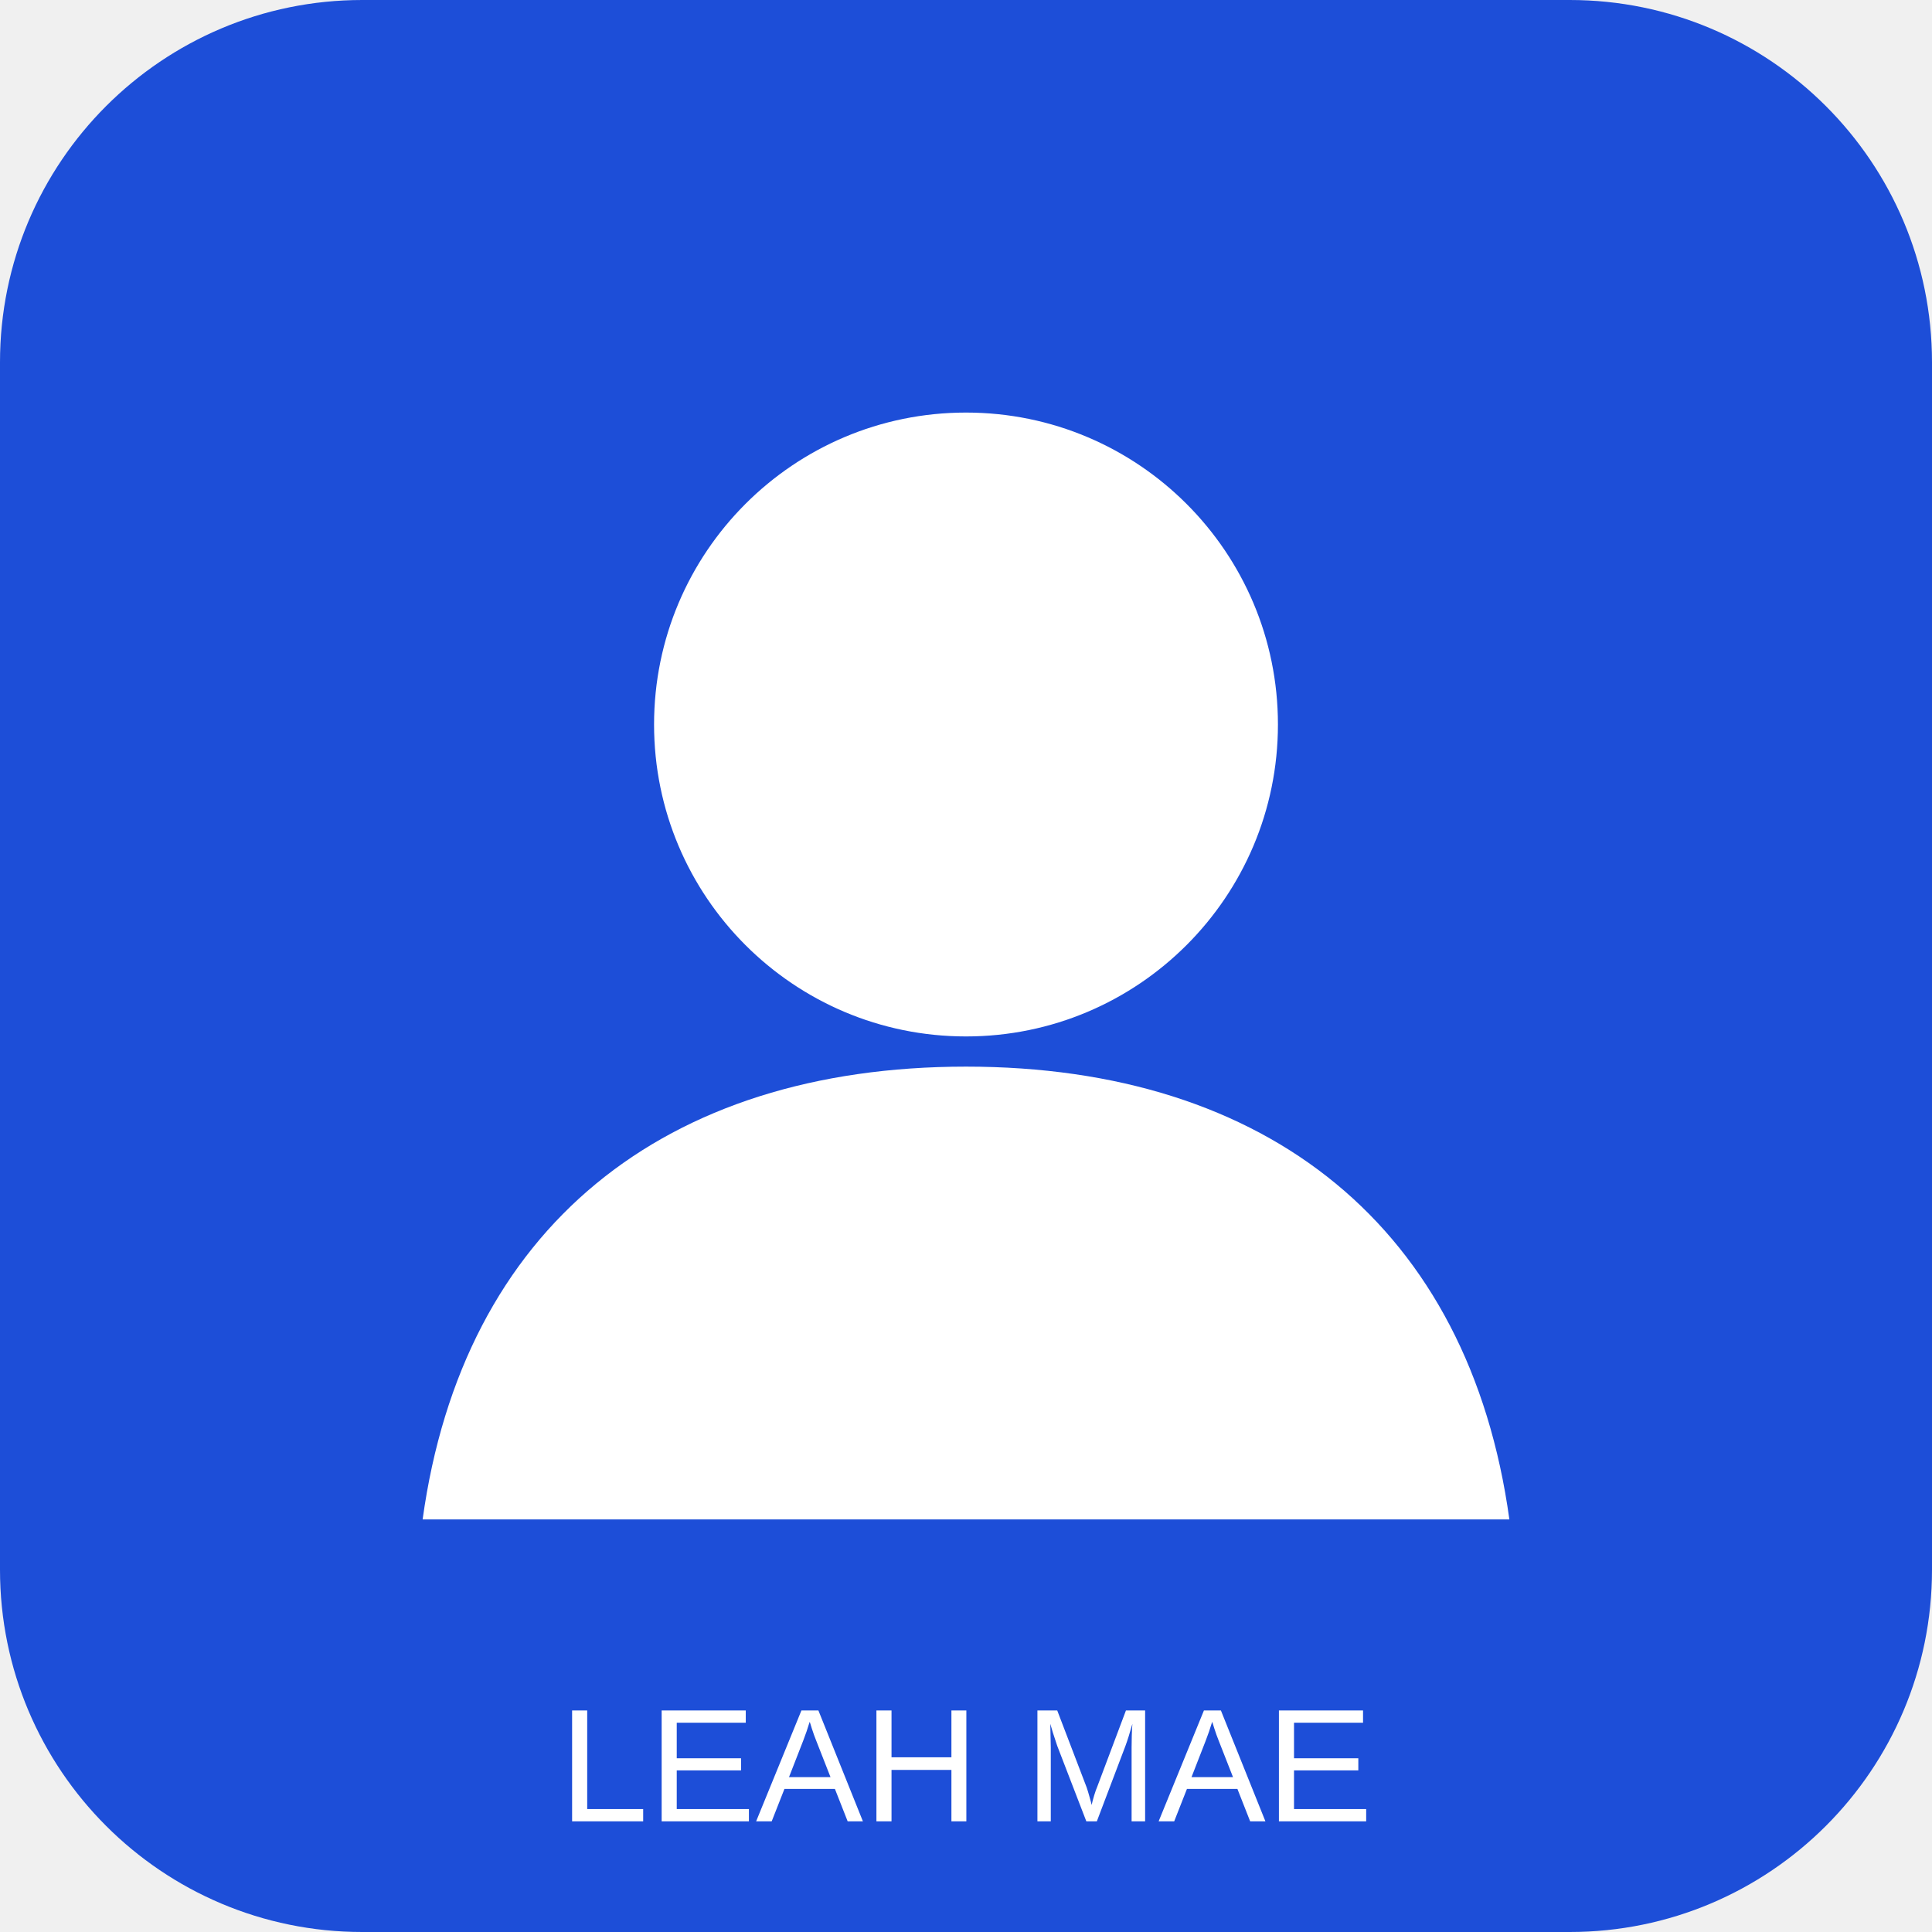
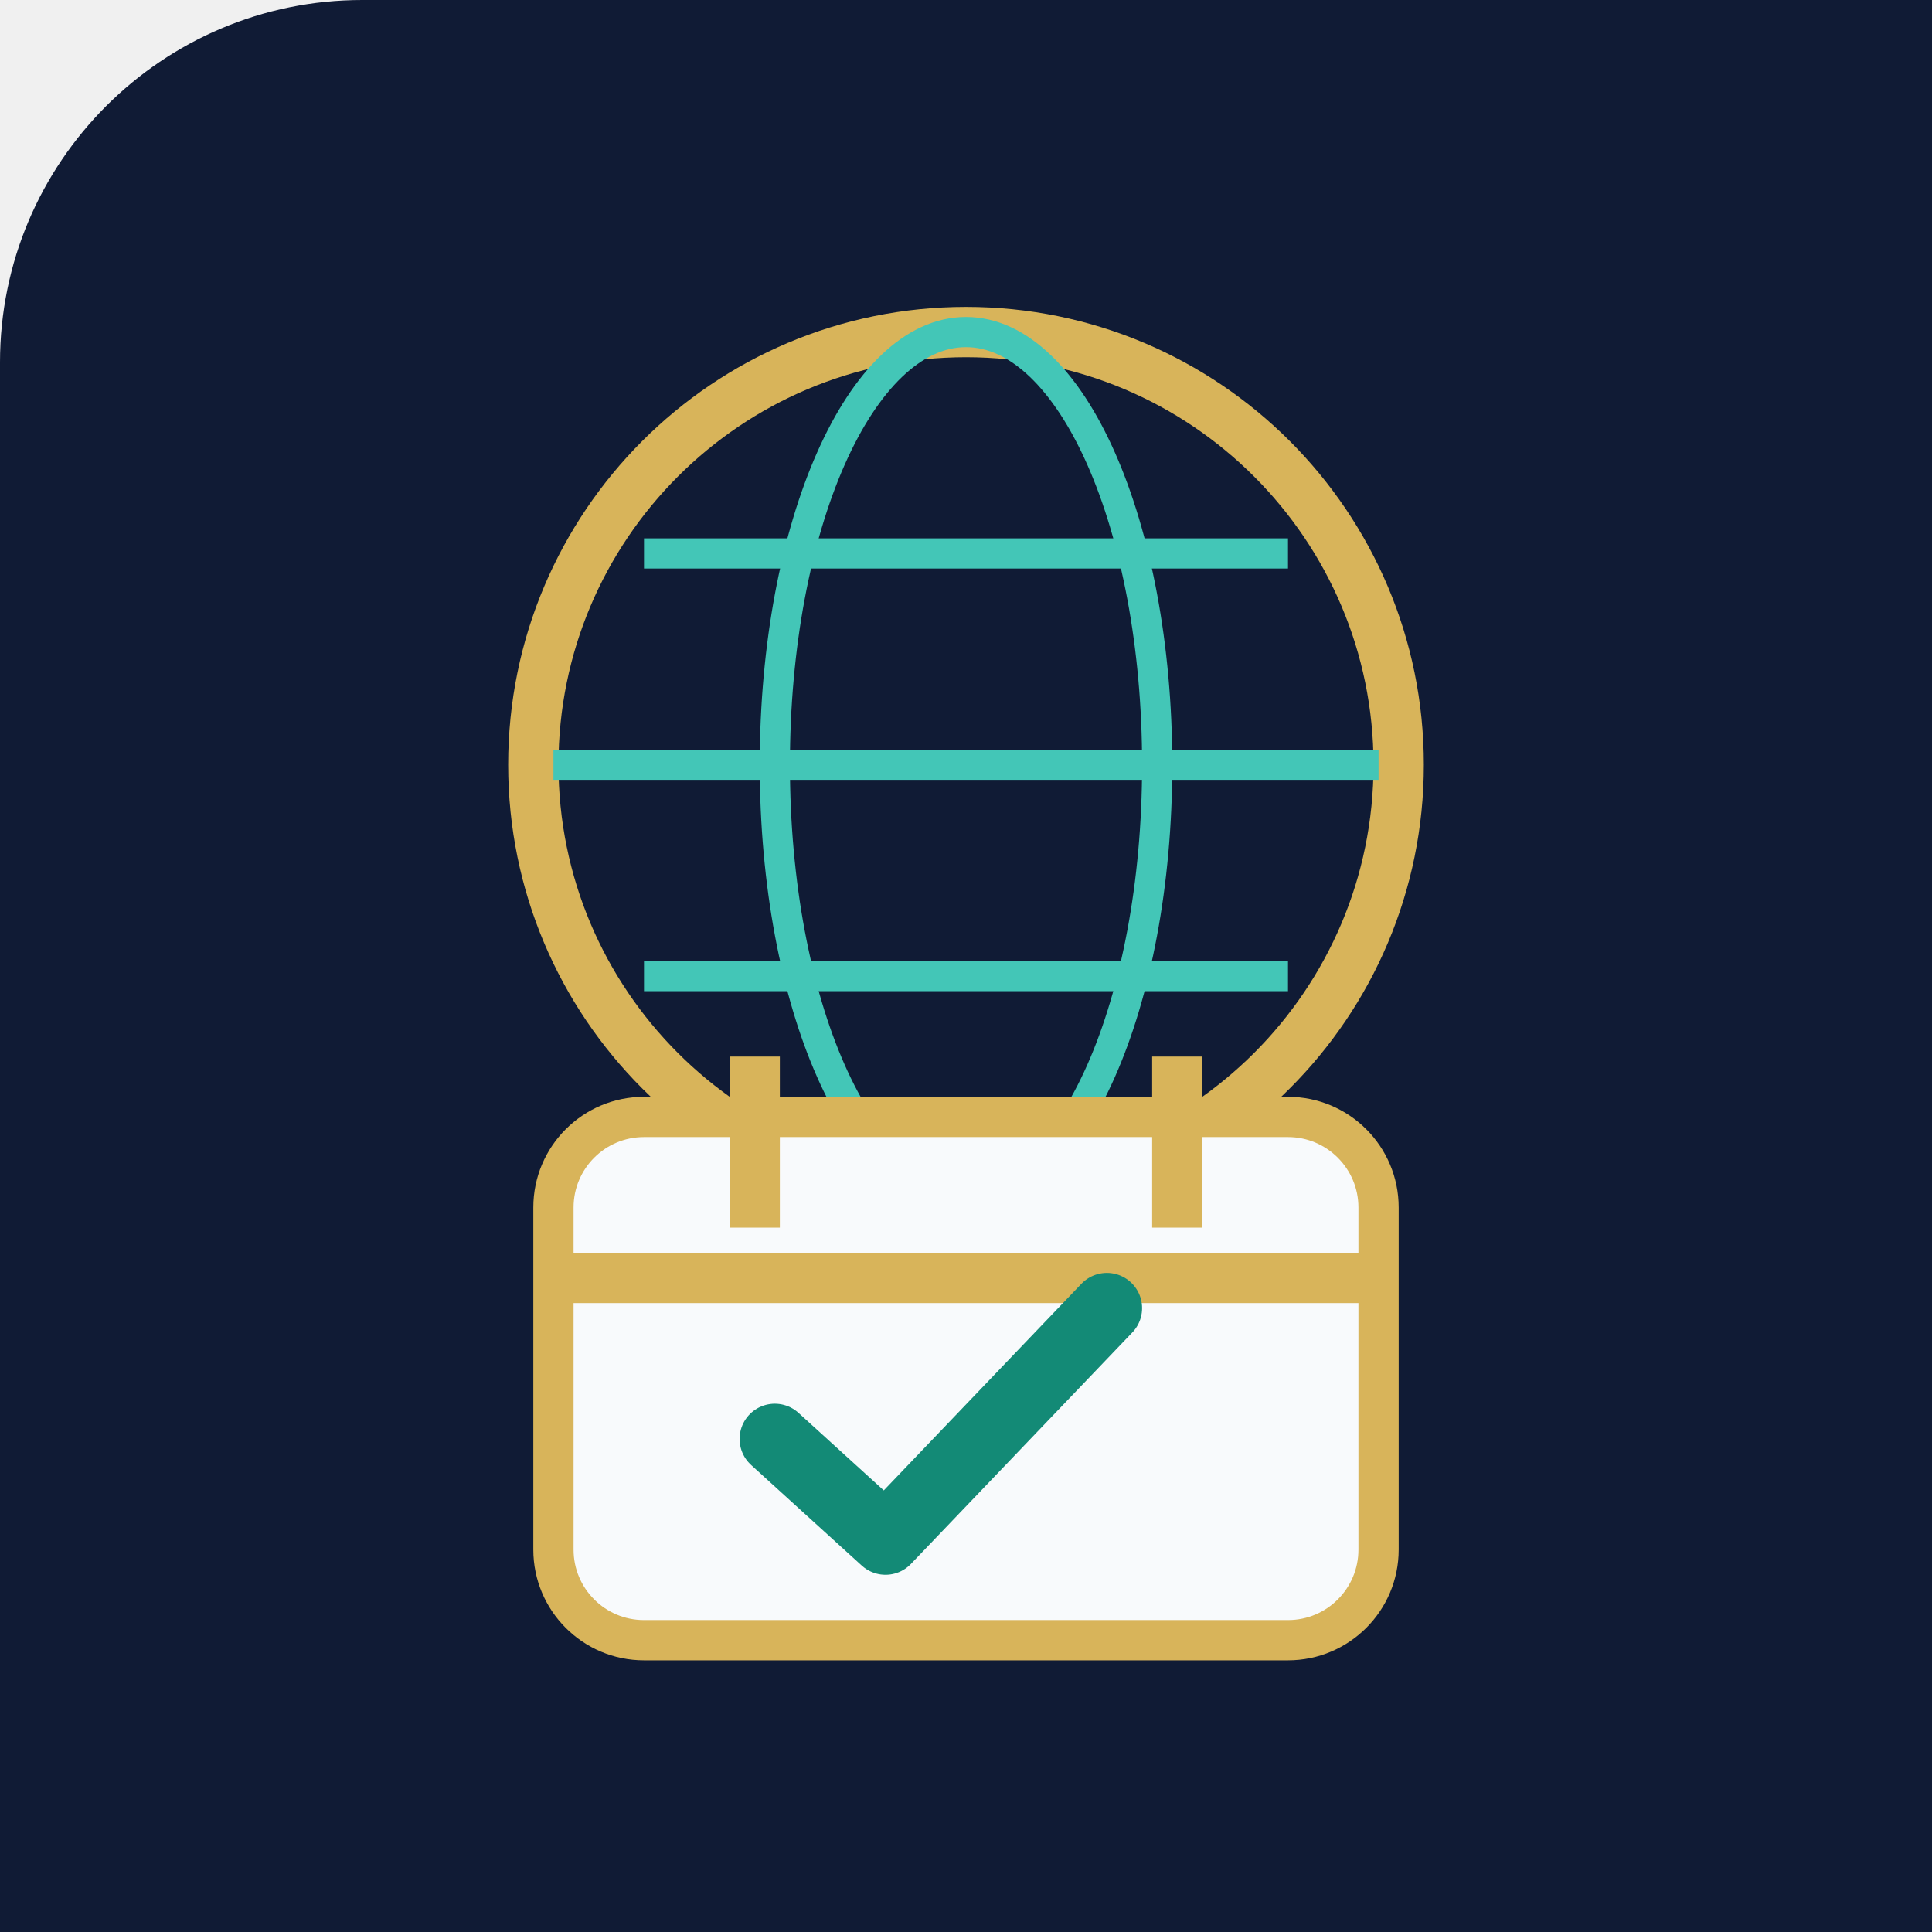
<svg xmlns="http://www.w3.org/2000/svg" width="512" height="512" viewBox="0 0 192 192">
-   <rect width="192" height="192" rx="36" fill="#1d4ed8" />
-   <circle cx="96" cy="72" r="31" fill="#ffffff" />
-   <path d="M42 151c4-29 24-45 54-45s50 16 54 45" fill="#ffffff" />
-   <text x="96" y="181" font-size="16" text-anchor="middle" fill="#ffffff" font-family="Arial">LEAH MAE</text>
+   <rect width="512" height="512" rx="36" fill="#101b35" />
+   <circle cx="96" cy="76" r="43" fill="none" stroke="#d8b45a" stroke-width="5" />
+   <ellipse cx="96" cy="76" rx="19" ry="43" fill="none" stroke="#43c6b7" stroke-width="3" />
+   <path d="M55 76h82M64 55h64M64 97h64" fill="none" stroke="#43c6b7" stroke-width="3" />
+   <rect x="55" y="111" width="82" height="52" rx="9" fill="#f8fafc" stroke="#d8b45a" stroke-width="4" />
+   <path d="M55 127h82M75 105v17M117 105v17" stroke="#d8b45a" stroke-width="5" fill="none" />
+   <path d="m77 143 11 10 22-23" fill="none" stroke="#138a76" stroke-width="7" stroke-linecap="round" stroke-linejoin="round" />
</svg>
